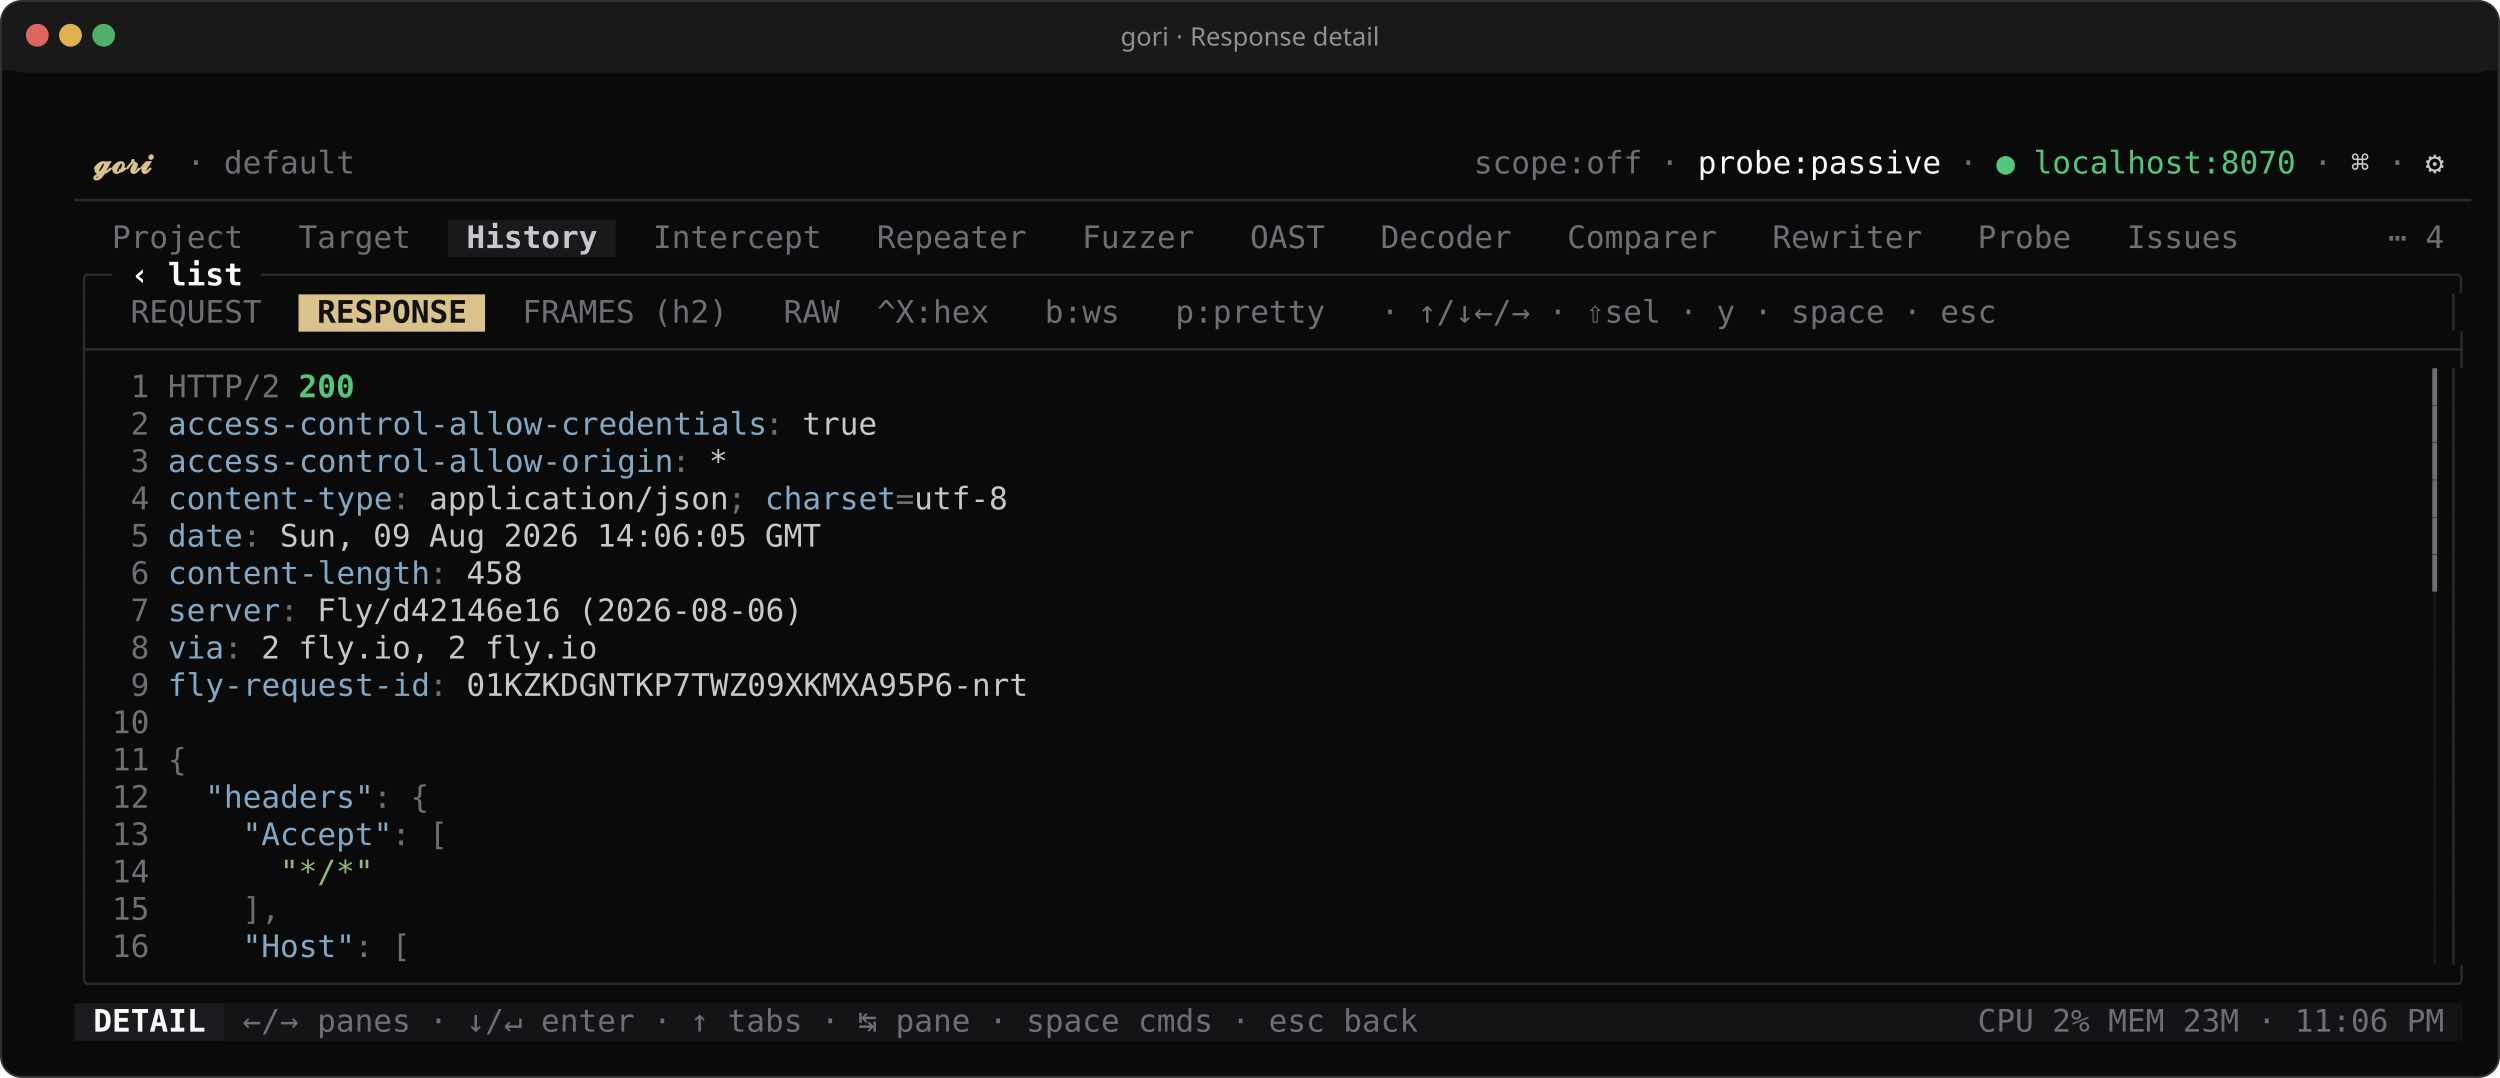
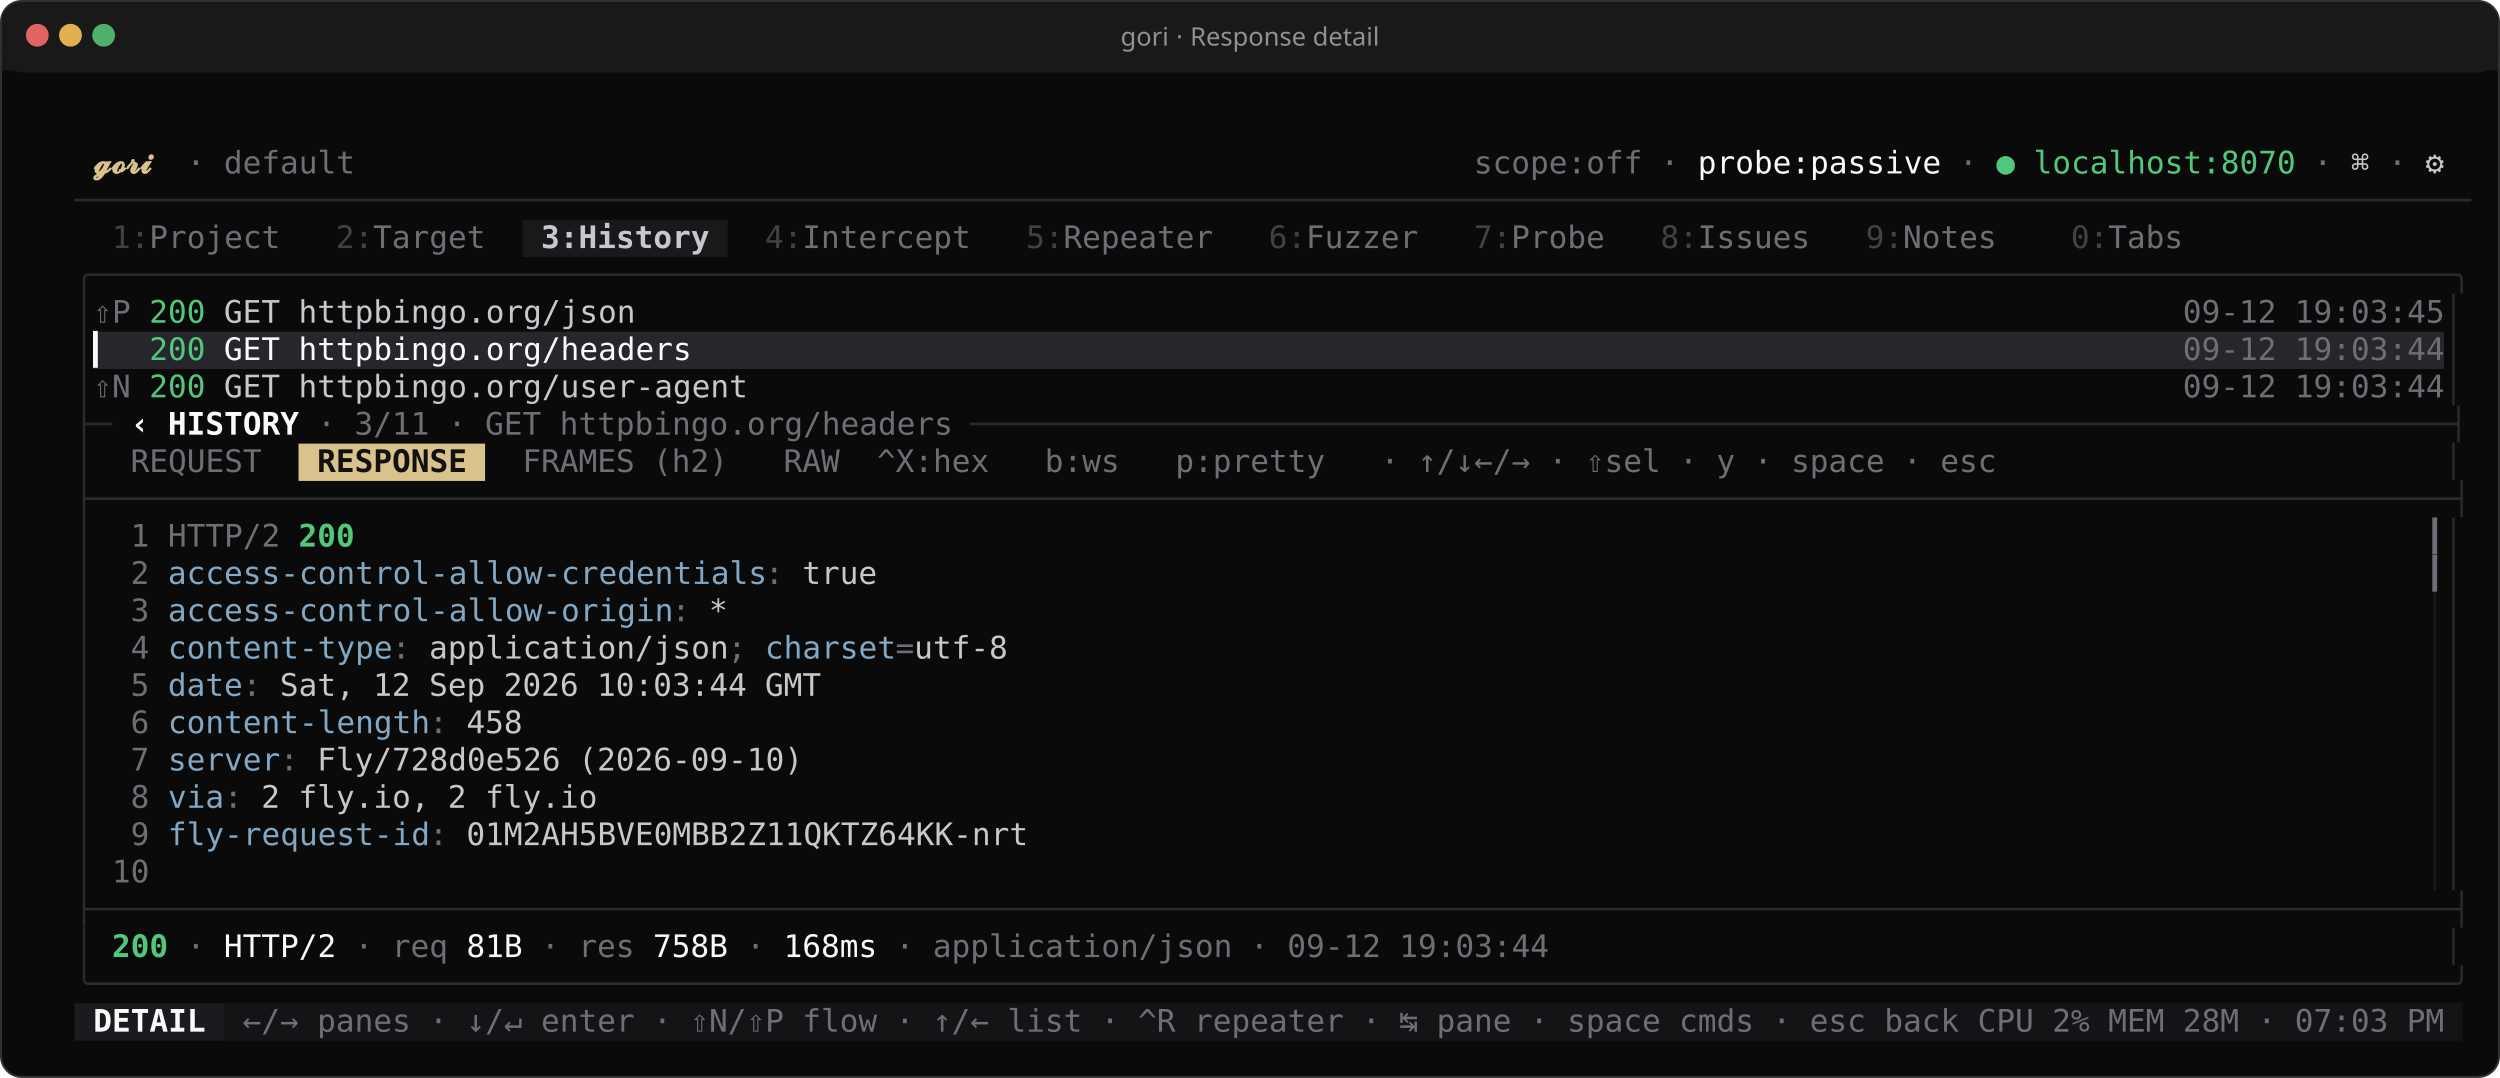
<svg xmlns="http://www.w3.org/2000/svg" width="1206" height="520" viewBox="0 0 1206.0 520.0" font-family="ui-monospace,'SF Mono','JetBrains Mono',Menlo,Consolas,monospace" font-size="15.0px" role="img" aria-label="gori · Response detail">
  <rect x="0.5" y="0.5" width="1205.0" height="519.0" rx="10" ry="10" fill="#0a0a0b" stroke="#313132" stroke-width="1" />
  <rect x="1" y="1" width="1204.0" height="34.0" rx="10" ry="10" fill="#19191a" />
  <rect x="1" y="24.0" width="1204.0" height="10" fill="#19191a" />
  <circle cx="18.0" cy="17.0" r="5.5" fill="#e0645f" />
  <circle cx="34.0" cy="17.0" r="5.5" fill="#e0b24f" />
  <circle cx="50.0" cy="17.0" r="5.5" fill="#4fb06a" />
  <text x="603.0" y="22.0" text-anchor="middle" fill="#919191" font-family="'Apple Symbols','Segoe UI Symbol','Cambria Math','STIX Two Math','Noto Sans Math','DejaVu Sans',ui-monospace,'SF Mono','JetBrains Mono',Menlo,Consolas,monospace" font-size="12.3px">gori · Response detail</text>
-   <rect x="216.00" y="106.00" width="81.00" height="18.00" fill="#19191c" />
-   <rect x="144.00" y="142.00" width="90.00" height="18.00" fill="#d9c28b" />
+   <rect x="252.00" y="106.00" width="99.00" height="18.00" fill="#19191c" />
+   <rect x="45.00" y="160.00" width="1134.00" height="18.00" fill="#26262c" />
+   <rect x="144.00" y="214.00" width="90.00" height="18.00" fill="#d9c28b" />
  <rect x="36.00" y="484.00" width="72.00" height="18.00" fill="#1b1b1f" />
  <rect x="108.00" y="484.00" width="1080.00" height="18.00" fill="#141417" />
  <text x="45.00" y="83.68" textLength="36.00" lengthAdjust="spacingAndGlyphs" fill="#d9c28b" font-weight="700" xml:space="preserve">𝓰𝓸𝓻𝓲</text>
  <text x="90.00" y="83.68" textLength="9.00" lengthAdjust="spacingAndGlyphs" fill="#6e6e76" xml:space="preserve">·</text>
  <text x="108.00" y="83.68" textLength="63.00" lengthAdjust="spacingAndGlyphs" fill="#6e6e76" xml:space="preserve">default</text>
  <text x="711.00" y="83.68" textLength="81.00" lengthAdjust="spacingAndGlyphs" fill="#6e6e76" xml:space="preserve">scope:off</text>
  <text x="801.00" y="83.68" textLength="9.00" lengthAdjust="spacingAndGlyphs" fill="#6e6e76" xml:space="preserve">·</text>
  <text x="819.00" y="83.68" textLength="117.00" lengthAdjust="spacingAndGlyphs" fill="#fafafa" xml:space="preserve">probe:passive</text>
  <text x="945.00" y="83.68" textLength="9.00" lengthAdjust="spacingAndGlyphs" fill="#6e6e76" xml:space="preserve">·</text>
  <text x="963.00" y="83.68" textLength="9.00" lengthAdjust="spacingAndGlyphs" fill="#52c77a" xml:space="preserve">●</text>
  <text x="981.00" y="83.68" textLength="126.00" lengthAdjust="spacingAndGlyphs" fill="#52c77a" xml:space="preserve">localhost:8070</text>
  <text x="1116.00" y="83.68" textLength="9.00" lengthAdjust="spacingAndGlyphs" fill="#6e6e76" xml:space="preserve">·</text>
  <text x="1134.00" y="83.68" textLength="9.00" lengthAdjust="spacingAndGlyphs" fill="#c8c8cc" xml:space="preserve">⌘</text>
  <text x="1152.00" y="83.68" textLength="9.00" lengthAdjust="spacingAndGlyphs" fill="#6e6e76" xml:space="preserve">·</text>
  <text x="1170.00" y="83.68" textLength="9.00" lengthAdjust="spacingAndGlyphs" fill="#c8c8cc" xml:space="preserve">⚙</text>
  <text x="36.00" y="101.68" textLength="1152.00" lengthAdjust="spacingAndGlyphs" fill="#2a2a30" xml:space="preserve">────────────────────────────────────────────────────────────────────────────────────────────────────────────────────────────────</text>
-   <text x="54.00" y="119.68" textLength="63.00" lengthAdjust="spacingAndGlyphs" fill="#6e6e76" xml:space="preserve">Project</text>
-   <text x="144.00" y="119.68" textLength="54.00" lengthAdjust="spacingAndGlyphs" fill="#6e6e76" xml:space="preserve">Target</text>
-   <text x="225.00" y="119.68" textLength="63.00" lengthAdjust="spacingAndGlyphs" fill="#c8c8cc" font-weight="700" xml:space="preserve">History</text>
-   <text x="315.00" y="119.68" textLength="81.00" lengthAdjust="spacingAndGlyphs" fill="#6e6e76" xml:space="preserve">Intercept</text>
-   <text x="423.00" y="119.68" textLength="72.00" lengthAdjust="spacingAndGlyphs" fill="#6e6e76" xml:space="preserve">Repeater</text>
-   <text x="522.00" y="119.68" textLength="54.00" lengthAdjust="spacingAndGlyphs" fill="#6e6e76" xml:space="preserve">Fuzzer</text>
-   <text x="603.00" y="119.68" textLength="36.00" lengthAdjust="spacingAndGlyphs" fill="#6e6e76" xml:space="preserve">OAST</text>
-   <text x="666.00" y="119.68" textLength="63.00" lengthAdjust="spacingAndGlyphs" fill="#6e6e76" xml:space="preserve">Decoder</text>
-   <text x="756.00" y="119.68" textLength="72.00" lengthAdjust="spacingAndGlyphs" fill="#6e6e76" xml:space="preserve">Comparer</text>
-   <text x="855.00" y="119.68" textLength="72.00" lengthAdjust="spacingAndGlyphs" fill="#6e6e76" xml:space="preserve">Rewriter</text>
-   <text x="954.00" y="119.68" textLength="45.00" lengthAdjust="spacingAndGlyphs" fill="#6e6e76" xml:space="preserve">Probe</text>
-   <text x="1026.00" y="119.68" textLength="54.00" lengthAdjust="spacingAndGlyphs" fill="#6e6e76" xml:space="preserve">Issues</text>
-   <text x="1152.00" y="119.68" textLength="9.00" lengthAdjust="spacingAndGlyphs" fill="#6e6e76" xml:space="preserve">⋯</text>
-   <text x="1170.00" y="119.68" textLength="9.00" lengthAdjust="spacingAndGlyphs" fill="#6e6e76" xml:space="preserve">4</text>
-   <text x="36.00" y="137.68" textLength="18.00" lengthAdjust="spacingAndGlyphs" fill="#2a2a30" xml:space="preserve">╭─</text>
-   <text x="63.00" y="137.68" textLength="9.00" lengthAdjust="spacingAndGlyphs" fill="#fafafa" font-weight="700" xml:space="preserve">‹</text>
-   <text x="81.00" y="137.68" textLength="36.00" lengthAdjust="spacingAndGlyphs" fill="#fafafa" font-weight="700" xml:space="preserve">list</text>
-   <text x="126.00" y="137.68" textLength="1062.00" lengthAdjust="spacingAndGlyphs" fill="#2a2a30" xml:space="preserve">─────────────────────────────────────────────────────────────────────────────────────────────────────────────────────╮</text>
+   <text x="54.00" y="119.68" textLength="18.00" lengthAdjust="spacingAndGlyphs" fill="#414146" xml:space="preserve">1:</text>
+   <text x="72.00" y="119.68" textLength="63.00" lengthAdjust="spacingAndGlyphs" fill="#6e6e76" xml:space="preserve">Project</text>
+   <text x="162.00" y="119.68" textLength="18.00" lengthAdjust="spacingAndGlyphs" fill="#414146" xml:space="preserve">2:</text>
+   <text x="180.00" y="119.68" textLength="54.00" lengthAdjust="spacingAndGlyphs" fill="#6e6e76" xml:space="preserve">Target</text>
+   <text x="261.00" y="119.68" textLength="81.00" lengthAdjust="spacingAndGlyphs" fill="#c8c8cc" font-weight="700" xml:space="preserve">3:History</text>
+   <text x="369.00" y="119.68" textLength="18.00" lengthAdjust="spacingAndGlyphs" fill="#414146" xml:space="preserve">4:</text>
+   <text x="387.00" y="119.68" textLength="81.00" lengthAdjust="spacingAndGlyphs" fill="#6e6e76" xml:space="preserve">Intercept</text>
+   <text x="495.00" y="119.68" textLength="18.00" lengthAdjust="spacingAndGlyphs" fill="#414146" xml:space="preserve">5:</text>
+   <text x="513.00" y="119.68" textLength="72.00" lengthAdjust="spacingAndGlyphs" fill="#6e6e76" xml:space="preserve">Repeater</text>
+   <text x="612.00" y="119.68" textLength="18.00" lengthAdjust="spacingAndGlyphs" fill="#414146" xml:space="preserve">6:</text>
+   <text x="630.00" y="119.68" textLength="54.00" lengthAdjust="spacingAndGlyphs" fill="#6e6e76" xml:space="preserve">Fuzzer</text>
+   <text x="711.00" y="119.68" textLength="18.00" lengthAdjust="spacingAndGlyphs" fill="#414146" xml:space="preserve">7:</text>
+   <text x="729.00" y="119.68" textLength="45.00" lengthAdjust="spacingAndGlyphs" fill="#6e6e76" xml:space="preserve">Probe</text>
+   <text x="801.00" y="119.68" textLength="18.00" lengthAdjust="spacingAndGlyphs" fill="#414146" xml:space="preserve">8:</text>
+   <text x="819.00" y="119.68" textLength="54.00" lengthAdjust="spacingAndGlyphs" fill="#6e6e76" xml:space="preserve">Issues</text>
+   <text x="900.00" y="119.68" textLength="18.00" lengthAdjust="spacingAndGlyphs" fill="#414146" xml:space="preserve">9:</text>
+   <text x="918.00" y="119.68" textLength="45.00" lengthAdjust="spacingAndGlyphs" fill="#6e6e76" xml:space="preserve">Notes</text>
+   <text x="999.00" y="119.68" textLength="18.00" lengthAdjust="spacingAndGlyphs" fill="#414146" xml:space="preserve">0:</text>
+   <text x="1017.00" y="119.68" textLength="36.00" lengthAdjust="spacingAndGlyphs" fill="#6e6e76" xml:space="preserve">Tabs</text>
+   <text x="36.00" y="137.68" textLength="1152.00" lengthAdjust="spacingAndGlyphs" fill="#2a2a30" xml:space="preserve">╭──────────────────────────────────────────────────────────────────────────────────────────────────────────────────────────────╮</text>
  <text x="36.00" y="155.68" textLength="9.00" lengthAdjust="spacingAndGlyphs" fill="#2a2a30" xml:space="preserve">│</text>
-   <text x="63.00" y="155.68" textLength="63.00" lengthAdjust="spacingAndGlyphs" fill="#6e6e76" xml:space="preserve">REQUEST</text>
-   <text x="153.00" y="155.68" textLength="72.00" lengthAdjust="spacingAndGlyphs" fill="#111111" font-weight="700" xml:space="preserve">RESPONSE</text>
-   <text x="252.00" y="155.68" textLength="54.00" lengthAdjust="spacingAndGlyphs" fill="#6e6e76" xml:space="preserve">FRAMES</text>
-   <text x="315.00" y="155.68" textLength="36.00" lengthAdjust="spacingAndGlyphs" fill="#6e6e76" xml:space="preserve">(h2)</text>
-   <text x="378.00" y="155.68" textLength="27.00" lengthAdjust="spacingAndGlyphs" fill="#6e6e76" xml:space="preserve">RAW</text>
-   <text x="423.00" y="155.68" textLength="54.00" lengthAdjust="spacingAndGlyphs" fill="#6e6e76" xml:space="preserve">^X:hex</text>
-   <text x="504.00" y="155.68" textLength="36.00" lengthAdjust="spacingAndGlyphs" fill="#6e6e76" xml:space="preserve">b:ws</text>
-   <text x="567.00" y="155.68" textLength="72.00" lengthAdjust="spacingAndGlyphs" fill="#6e6e76" xml:space="preserve">p:pretty</text>
-   <text x="666.00" y="155.68" textLength="9.00" lengthAdjust="spacingAndGlyphs" fill="#6e6e76" xml:space="preserve">·</text>
-   <text x="684.00" y="155.68" textLength="54.00" lengthAdjust="spacingAndGlyphs" fill="#6e6e76" xml:space="preserve">↑/↓←/→</text>
-   <text x="747.00" y="155.68" textLength="9.00" lengthAdjust="spacingAndGlyphs" fill="#6e6e76" xml:space="preserve">·</text>
-   <text x="765.00" y="155.68" textLength="36.00" lengthAdjust="spacingAndGlyphs" fill="#6e6e76" xml:space="preserve">⇧sel</text>
-   <text x="810.00" y="155.68" textLength="9.00" lengthAdjust="spacingAndGlyphs" fill="#6e6e76" xml:space="preserve">·</text>
-   <text x="828.00" y="155.68" textLength="9.00" lengthAdjust="spacingAndGlyphs" fill="#6e6e76" xml:space="preserve">y</text>
-   <text x="846.00" y="155.68" textLength="9.00" lengthAdjust="spacingAndGlyphs" fill="#6e6e76" xml:space="preserve">·</text>
-   <text x="864.00" y="155.68" textLength="45.00" lengthAdjust="spacingAndGlyphs" fill="#6e6e76" xml:space="preserve">space</text>
-   <text x="918.00" y="155.68" textLength="9.00" lengthAdjust="spacingAndGlyphs" fill="#6e6e76" xml:space="preserve">·</text>
-   <text x="936.00" y="155.68" textLength="27.00" lengthAdjust="spacingAndGlyphs" fill="#6e6e76" xml:space="preserve">esc</text>
+   <text x="45.00" y="155.68" textLength="18.00" lengthAdjust="spacingAndGlyphs" fill="#6e6e76" xml:space="preserve">⇧P</text>
+   <text x="72.00" y="155.68" textLength="27.00" lengthAdjust="spacingAndGlyphs" fill="#52c77a" xml:space="preserve">200</text>
+   <text x="108.00" y="155.68" textLength="27.00" lengthAdjust="spacingAndGlyphs" fill="#c8c8cc" xml:space="preserve">GET</text>
+   <text x="144.00" y="155.68" textLength="162.00" lengthAdjust="spacingAndGlyphs" fill="#c8c8cc" xml:space="preserve">httpbingo.org/json</text>
+   <text x="1053.00" y="155.68" textLength="45.00" lengthAdjust="spacingAndGlyphs" fill="#6e6e76" xml:space="preserve">09-12</text>
+   <text x="1107.00" y="155.68" textLength="72.00" lengthAdjust="spacingAndGlyphs" fill="#6e6e76" xml:space="preserve">19:03:45</text>
  <text x="1179.00" y="155.68" textLength="9.00" lengthAdjust="spacingAndGlyphs" fill="#2a2a30" xml:space="preserve">│</text>
-   <text x="36.00" y="173.68" textLength="1152.00" lengthAdjust="spacingAndGlyphs" fill="#2a2a30" xml:space="preserve">├──────────────────────────────────────────────────────────────────────────────────────────────────────────────────────────────┤</text>
+   <text x="36.00" y="173.68" textLength="9.00" lengthAdjust="spacingAndGlyphs" fill="#2a2a30" xml:space="preserve">│</text>
+   <text x="45.00" y="173.68" textLength="9.00" lengthAdjust="spacingAndGlyphs" fill="#fafafa" xml:space="preserve">▎</text>
+   <text x="72.00" y="173.68" textLength="27.00" lengthAdjust="spacingAndGlyphs" fill="#52c77a" xml:space="preserve">200</text>
+   <text x="108.00" y="173.68" textLength="27.00" lengthAdjust="spacingAndGlyphs" fill="#fafafa" xml:space="preserve">GET</text>
+   <text x="144.00" y="173.68" textLength="189.00" lengthAdjust="spacingAndGlyphs" fill="#fafafa" xml:space="preserve">httpbingo.org/headers</text>
+   <text x="1053.00" y="173.68" textLength="45.00" lengthAdjust="spacingAndGlyphs" fill="#6e6e76" xml:space="preserve">09-12</text>
+   <text x="1107.00" y="173.68" textLength="72.00" lengthAdjust="spacingAndGlyphs" fill="#6e6e76" xml:space="preserve">19:03:44</text>
+   <text x="1179.00" y="173.68" textLength="9.00" lengthAdjust="spacingAndGlyphs" fill="#2a2a30" xml:space="preserve">│</text>
  <text x="36.00" y="191.68" textLength="9.00" lengthAdjust="spacingAndGlyphs" fill="#2a2a30" xml:space="preserve">│</text>
-   <text x="63.00" y="191.68" textLength="9.00" lengthAdjust="spacingAndGlyphs" fill="#6e6e76" xml:space="preserve">1</text>
-   <text x="81.00" y="191.68" textLength="54.00" lengthAdjust="spacingAndGlyphs" fill="#6e6e76" xml:space="preserve">HTTP/2</text>
-   <text x="144.00" y="191.68" textLength="27.00" lengthAdjust="spacingAndGlyphs" fill="#52c77a" font-weight="700" xml:space="preserve">200</text>
-   <text x="1170.00" y="191.68" textLength="9.00" lengthAdjust="spacingAndGlyphs" fill="#6e6e76" xml:space="preserve">┃</text>
+   <text x="45.00" y="191.68" textLength="18.00" lengthAdjust="spacingAndGlyphs" fill="#6e6e76" xml:space="preserve">⇧N</text>
+   <text x="72.00" y="191.68" textLength="27.00" lengthAdjust="spacingAndGlyphs" fill="#52c77a" xml:space="preserve">200</text>
+   <text x="108.00" y="191.68" textLength="27.00" lengthAdjust="spacingAndGlyphs" fill="#c8c8cc" xml:space="preserve">GET</text>
+   <text x="144.00" y="191.68" textLength="216.00" lengthAdjust="spacingAndGlyphs" fill="#c8c8cc" xml:space="preserve">httpbingo.org/user-agent</text>
+   <text x="1053.00" y="191.68" textLength="45.00" lengthAdjust="spacingAndGlyphs" fill="#6e6e76" xml:space="preserve">09-12</text>
+   <text x="1107.00" y="191.68" textLength="72.00" lengthAdjust="spacingAndGlyphs" fill="#6e6e76" xml:space="preserve">19:03:44</text>
  <text x="1179.00" y="191.68" textLength="9.00" lengthAdjust="spacingAndGlyphs" fill="#2a2a30" xml:space="preserve">│</text>
-   <text x="36.00" y="209.68" textLength="9.00" lengthAdjust="spacingAndGlyphs" fill="#2a2a30" xml:space="preserve">│</text>
-   <text x="63.00" y="209.68" textLength="9.00" lengthAdjust="spacingAndGlyphs" fill="#6e6e76" xml:space="preserve">2</text>
-   <text x="81.00" y="209.68" textLength="288.00" lengthAdjust="spacingAndGlyphs" fill="#82a8c4" xml:space="preserve">access-control-allow-credentials</text>
-   <text x="369.00" y="209.68" textLength="9.00" lengthAdjust="spacingAndGlyphs" fill="#6e6e76" xml:space="preserve">:</text>
-   <text x="387.00" y="209.68" textLength="36.00" lengthAdjust="spacingAndGlyphs" fill="#c8c8cc" xml:space="preserve">true</text>
-   <text x="1170.00" y="209.68" textLength="9.00" lengthAdjust="spacingAndGlyphs" fill="#6e6e76" xml:space="preserve">┃</text>
-   <text x="1179.00" y="209.68" textLength="9.00" lengthAdjust="spacingAndGlyphs" fill="#2a2a30" xml:space="preserve">│</text>
+   <text x="36.00" y="209.68" textLength="18.00" lengthAdjust="spacingAndGlyphs" fill="#2a2a30" xml:space="preserve">├─</text>
+   <text x="63.00" y="209.68" textLength="9.00" lengthAdjust="spacingAndGlyphs" fill="#fafafa" font-weight="700" xml:space="preserve">‹</text>
+   <text x="81.00" y="209.68" textLength="63.00" lengthAdjust="spacingAndGlyphs" fill="#fafafa" font-weight="700" xml:space="preserve">HISTORY</text>
+   <text x="153.00" y="209.68" textLength="9.00" lengthAdjust="spacingAndGlyphs" fill="#6e6e76" xml:space="preserve">·</text>
+   <text x="171.00" y="209.68" textLength="36.00" lengthAdjust="spacingAndGlyphs" fill="#6e6e76" xml:space="preserve">3/11</text>
+   <text x="216.00" y="209.68" textLength="9.00" lengthAdjust="spacingAndGlyphs" fill="#6e6e76" xml:space="preserve">·</text>
+   <text x="234.00" y="209.68" textLength="27.00" lengthAdjust="spacingAndGlyphs" fill="#6e6e76" xml:space="preserve">GET</text>
+   <text x="270.00" y="209.68" textLength="189.00" lengthAdjust="spacingAndGlyphs" fill="#6e6e76" xml:space="preserve">httpbingo.org/headers</text>
+   <text x="468.00" y="209.68" textLength="720.00" lengthAdjust="spacingAndGlyphs" fill="#2a2a30" xml:space="preserve">───────────────────────────────────────────────────────────────────────────────┤</text>
  <text x="36.00" y="227.68" textLength="9.00" lengthAdjust="spacingAndGlyphs" fill="#2a2a30" xml:space="preserve">│</text>
-   <text x="63.00" y="227.68" textLength="9.00" lengthAdjust="spacingAndGlyphs" fill="#6e6e76" xml:space="preserve">3</text>
-   <text x="81.00" y="227.68" textLength="243.00" lengthAdjust="spacingAndGlyphs" fill="#82a8c4" xml:space="preserve">access-control-allow-origin</text>
-   <text x="324.00" y="227.68" textLength="9.00" lengthAdjust="spacingAndGlyphs" fill="#6e6e76" xml:space="preserve">:</text>
-   <text x="342.00" y="227.68" textLength="9.00" lengthAdjust="spacingAndGlyphs" fill="#c8c8cc" xml:space="preserve">*</text>
-   <text x="1170.00" y="227.68" textLength="9.00" lengthAdjust="spacingAndGlyphs" fill="#6e6e76" xml:space="preserve">┃</text>
+   <text x="63.00" y="227.68" textLength="63.00" lengthAdjust="spacingAndGlyphs" fill="#6e6e76" xml:space="preserve">REQUEST</text>
+   <text x="153.00" y="227.68" textLength="72.00" lengthAdjust="spacingAndGlyphs" fill="#111111" font-weight="700" xml:space="preserve">RESPONSE</text>
+   <text x="252.00" y="227.68" textLength="54.00" lengthAdjust="spacingAndGlyphs" fill="#6e6e76" xml:space="preserve">FRAMES</text>
+   <text x="315.00" y="227.68" textLength="36.00" lengthAdjust="spacingAndGlyphs" fill="#6e6e76" xml:space="preserve">(h2)</text>
+   <text x="378.00" y="227.68" textLength="27.00" lengthAdjust="spacingAndGlyphs" fill="#6e6e76" xml:space="preserve">RAW</text>
+   <text x="423.00" y="227.68" textLength="54.00" lengthAdjust="spacingAndGlyphs" fill="#6e6e76" xml:space="preserve">^X:hex</text>
+   <text x="504.00" y="227.68" textLength="36.00" lengthAdjust="spacingAndGlyphs" fill="#6e6e76" xml:space="preserve">b:ws</text>
+   <text x="567.00" y="227.68" textLength="72.00" lengthAdjust="spacingAndGlyphs" fill="#6e6e76" xml:space="preserve">p:pretty</text>
+   <text x="666.00" y="227.68" textLength="9.00" lengthAdjust="spacingAndGlyphs" fill="#6e6e76" xml:space="preserve">·</text>
+   <text x="684.00" y="227.68" textLength="54.00" lengthAdjust="spacingAndGlyphs" fill="#6e6e76" xml:space="preserve">↑/↓←/→</text>
+   <text x="747.00" y="227.68" textLength="9.00" lengthAdjust="spacingAndGlyphs" fill="#6e6e76" xml:space="preserve">·</text>
+   <text x="765.00" y="227.68" textLength="36.00" lengthAdjust="spacingAndGlyphs" fill="#6e6e76" xml:space="preserve">⇧sel</text>
+   <text x="810.00" y="227.68" textLength="9.00" lengthAdjust="spacingAndGlyphs" fill="#6e6e76" xml:space="preserve">·</text>
+   <text x="828.00" y="227.68" textLength="9.00" lengthAdjust="spacingAndGlyphs" fill="#6e6e76" xml:space="preserve">y</text>
+   <text x="846.00" y="227.68" textLength="9.00" lengthAdjust="spacingAndGlyphs" fill="#6e6e76" xml:space="preserve">·</text>
+   <text x="864.00" y="227.68" textLength="45.00" lengthAdjust="spacingAndGlyphs" fill="#6e6e76" xml:space="preserve">space</text>
+   <text x="918.00" y="227.68" textLength="9.00" lengthAdjust="spacingAndGlyphs" fill="#6e6e76" xml:space="preserve">·</text>
+   <text x="936.00" y="227.68" textLength="27.00" lengthAdjust="spacingAndGlyphs" fill="#6e6e76" xml:space="preserve">esc</text>
  <text x="1179.00" y="227.68" textLength="9.00" lengthAdjust="spacingAndGlyphs" fill="#2a2a30" xml:space="preserve">│</text>
-   <text x="36.00" y="245.68" textLength="9.00" lengthAdjust="spacingAndGlyphs" fill="#2a2a30" xml:space="preserve">│</text>
-   <text x="63.00" y="245.68" textLength="9.00" lengthAdjust="spacingAndGlyphs" fill="#6e6e76" xml:space="preserve">4</text>
-   <text x="81.00" y="245.68" textLength="108.00" lengthAdjust="spacingAndGlyphs" fill="#82a8c4" xml:space="preserve">content-type</text>
-   <text x="189.00" y="245.68" textLength="9.00" lengthAdjust="spacingAndGlyphs" fill="#6e6e76" xml:space="preserve">:</text>
-   <text x="207.00" y="245.68" textLength="144.00" lengthAdjust="spacingAndGlyphs" fill="#c8c8cc" xml:space="preserve">application/json</text>
-   <text x="351.00" y="245.68" textLength="9.00" lengthAdjust="spacingAndGlyphs" fill="#6e6e76" xml:space="preserve">;</text>
-   <text x="369.00" y="245.68" textLength="63.00" lengthAdjust="spacingAndGlyphs" fill="#82a8c4" xml:space="preserve">charset</text>
-   <text x="432.00" y="245.68" textLength="9.00" lengthAdjust="spacingAndGlyphs" fill="#6e6e76" xml:space="preserve">=</text>
-   <text x="441.00" y="245.68" textLength="45.00" lengthAdjust="spacingAndGlyphs" fill="#c8c8cc" xml:space="preserve">utf-8</text>
-   <text x="1170.00" y="245.68" textLength="9.00" lengthAdjust="spacingAndGlyphs" fill="#6e6e76" xml:space="preserve">┃</text>
-   <text x="1179.00" y="245.68" textLength="9.00" lengthAdjust="spacingAndGlyphs" fill="#2a2a30" xml:space="preserve">│</text>
+   <text x="36.00" y="245.68" textLength="1152.00" lengthAdjust="spacingAndGlyphs" fill="#2a2a30" xml:space="preserve">├──────────────────────────────────────────────────────────────────────────────────────────────────────────────────────────────┤</text>
  <text x="36.00" y="263.68" textLength="9.00" lengthAdjust="spacingAndGlyphs" fill="#2a2a30" xml:space="preserve">│</text>
-   <text x="63.00" y="263.68" textLength="9.00" lengthAdjust="spacingAndGlyphs" fill="#6e6e76" xml:space="preserve">5</text>
-   <text x="81.00" y="263.68" textLength="36.00" lengthAdjust="spacingAndGlyphs" fill="#82a8c4" xml:space="preserve">date</text>
-   <text x="117.00" y="263.68" textLength="9.00" lengthAdjust="spacingAndGlyphs" fill="#6e6e76" xml:space="preserve">:</text>
-   <text x="135.00" y="263.68" textLength="36.00" lengthAdjust="spacingAndGlyphs" fill="#c8c8cc" xml:space="preserve">Sun,</text>
-   <text x="180.00" y="263.68" textLength="18.00" lengthAdjust="spacingAndGlyphs" fill="#c8c8cc" xml:space="preserve">09</text>
-   <text x="207.00" y="263.68" textLength="27.00" lengthAdjust="spacingAndGlyphs" fill="#c8c8cc" xml:space="preserve">Aug</text>
-   <text x="243.00" y="263.68" textLength="36.00" lengthAdjust="spacingAndGlyphs" fill="#c8c8cc" xml:space="preserve">2026</text>
-   <text x="288.00" y="263.68" textLength="72.00" lengthAdjust="spacingAndGlyphs" fill="#c8c8cc" xml:space="preserve">14:06:05</text>
-   <text x="369.00" y="263.68" textLength="27.00" lengthAdjust="spacingAndGlyphs" fill="#c8c8cc" xml:space="preserve">GMT</text>
+   <text x="63.00" y="263.68" textLength="9.00" lengthAdjust="spacingAndGlyphs" fill="#6e6e76" xml:space="preserve">1</text>
+   <text x="81.00" y="263.68" textLength="54.00" lengthAdjust="spacingAndGlyphs" fill="#6e6e76" xml:space="preserve">HTTP/2</text>
+   <text x="144.00" y="263.68" textLength="27.00" lengthAdjust="spacingAndGlyphs" fill="#52c77a" font-weight="700" xml:space="preserve">200</text>
  <text x="1170.00" y="263.68" textLength="9.00" lengthAdjust="spacingAndGlyphs" fill="#6e6e76" xml:space="preserve">┃</text>
  <text x="1179.00" y="263.68" textLength="9.00" lengthAdjust="spacingAndGlyphs" fill="#2a2a30" xml:space="preserve">│</text>
  <text x="36.00" y="281.68" textLength="9.00" lengthAdjust="spacingAndGlyphs" fill="#2a2a30" xml:space="preserve">│</text>
-   <text x="63.00" y="281.68" textLength="9.00" lengthAdjust="spacingAndGlyphs" fill="#6e6e76" xml:space="preserve">6</text>
-   <text x="81.00" y="281.68" textLength="126.00" lengthAdjust="spacingAndGlyphs" fill="#82a8c4" xml:space="preserve">content-length</text>
-   <text x="207.00" y="281.68" textLength="9.00" lengthAdjust="spacingAndGlyphs" fill="#6e6e76" xml:space="preserve">:</text>
-   <text x="225.00" y="281.68" textLength="27.00" lengthAdjust="spacingAndGlyphs" fill="#c8c8cc" xml:space="preserve">458</text>
+   <text x="63.00" y="281.68" textLength="9.00" lengthAdjust="spacingAndGlyphs" fill="#6e6e76" xml:space="preserve">2</text>
+   <text x="81.00" y="281.68" textLength="288.00" lengthAdjust="spacingAndGlyphs" fill="#82a8c4" xml:space="preserve">access-control-allow-credentials</text>
+   <text x="369.00" y="281.68" textLength="9.00" lengthAdjust="spacingAndGlyphs" fill="#6e6e76" xml:space="preserve">:</text>
+   <text x="387.00" y="281.68" textLength="36.00" lengthAdjust="spacingAndGlyphs" fill="#c8c8cc" xml:space="preserve">true</text>
  <text x="1170.00" y="281.68" textLength="9.00" lengthAdjust="spacingAndGlyphs" fill="#6e6e76" xml:space="preserve">┃</text>
  <text x="1179.00" y="281.68" textLength="9.00" lengthAdjust="spacingAndGlyphs" fill="#2a2a30" xml:space="preserve">│</text>
  <text x="36.00" y="299.68" textLength="9.00" lengthAdjust="spacingAndGlyphs" fill="#2a2a30" xml:space="preserve">│</text>
-   <text x="63.00" y="299.68" textLength="9.00" lengthAdjust="spacingAndGlyphs" fill="#6e6e76" xml:space="preserve">7</text>
-   <text x="81.00" y="299.68" textLength="54.00" lengthAdjust="spacingAndGlyphs" fill="#82a8c4" xml:space="preserve">server</text>
-   <text x="135.00" y="299.68" textLength="9.00" lengthAdjust="spacingAndGlyphs" fill="#6e6e76" xml:space="preserve">:</text>
-   <text x="153.00" y="299.68" textLength="117.00" lengthAdjust="spacingAndGlyphs" fill="#c8c8cc" xml:space="preserve">Fly/d42146e16</text>
-   <text x="279.00" y="299.68" textLength="108.00" lengthAdjust="spacingAndGlyphs" fill="#c8c8cc" xml:space="preserve">(2026-08-06)</text>
+   <text x="63.00" y="299.68" textLength="9.00" lengthAdjust="spacingAndGlyphs" fill="#6e6e76" xml:space="preserve">3</text>
+   <text x="81.00" y="299.68" textLength="243.00" lengthAdjust="spacingAndGlyphs" fill="#82a8c4" xml:space="preserve">access-control-allow-origin</text>
+   <text x="324.00" y="299.68" textLength="9.00" lengthAdjust="spacingAndGlyphs" fill="#6e6e76" xml:space="preserve">:</text>
+   <text x="342.00" y="299.68" textLength="9.00" lengthAdjust="spacingAndGlyphs" fill="#c8c8cc" xml:space="preserve">*</text>
  <text x="1170.00" y="299.68" textLength="9.00" lengthAdjust="spacingAndGlyphs" fill="#1a1a1e" xml:space="preserve">│</text>
  <text x="1179.00" y="299.68" textLength="9.00" lengthAdjust="spacingAndGlyphs" fill="#2a2a30" xml:space="preserve">│</text>
  <text x="36.00" y="317.68" textLength="9.00" lengthAdjust="spacingAndGlyphs" fill="#2a2a30" xml:space="preserve">│</text>
-   <text x="63.00" y="317.68" textLength="9.00" lengthAdjust="spacingAndGlyphs" fill="#6e6e76" xml:space="preserve">8</text>
-   <text x="81.00" y="317.68" textLength="27.00" lengthAdjust="spacingAndGlyphs" fill="#82a8c4" xml:space="preserve">via</text>
-   <text x="108.00" y="317.68" textLength="9.00" lengthAdjust="spacingAndGlyphs" fill="#6e6e76" xml:space="preserve">:</text>
-   <text x="126.00" y="317.68" textLength="9.00" lengthAdjust="spacingAndGlyphs" fill="#c8c8cc" xml:space="preserve">2</text>
-   <text x="144.00" y="317.68" textLength="63.00" lengthAdjust="spacingAndGlyphs" fill="#c8c8cc" xml:space="preserve">fly.io,</text>
-   <text x="216.00" y="317.68" textLength="9.00" lengthAdjust="spacingAndGlyphs" fill="#c8c8cc" xml:space="preserve">2</text>
-   <text x="234.00" y="317.68" textLength="54.00" lengthAdjust="spacingAndGlyphs" fill="#c8c8cc" xml:space="preserve">fly.io</text>
+   <text x="63.00" y="317.68" textLength="9.00" lengthAdjust="spacingAndGlyphs" fill="#6e6e76" xml:space="preserve">4</text>
+   <text x="81.00" y="317.68" textLength="108.00" lengthAdjust="spacingAndGlyphs" fill="#82a8c4" xml:space="preserve">content-type</text>
+   <text x="189.00" y="317.68" textLength="9.00" lengthAdjust="spacingAndGlyphs" fill="#6e6e76" xml:space="preserve">:</text>
+   <text x="207.00" y="317.68" textLength="144.00" lengthAdjust="spacingAndGlyphs" fill="#c8c8cc" xml:space="preserve">application/json</text>
+   <text x="351.00" y="317.68" textLength="9.00" lengthAdjust="spacingAndGlyphs" fill="#6e6e76" xml:space="preserve">;</text>
+   <text x="369.00" y="317.68" textLength="63.00" lengthAdjust="spacingAndGlyphs" fill="#82a8c4" xml:space="preserve">charset</text>
+   <text x="432.00" y="317.68" textLength="9.00" lengthAdjust="spacingAndGlyphs" fill="#6e6e76" xml:space="preserve">=</text>
+   <text x="441.00" y="317.68" textLength="45.00" lengthAdjust="spacingAndGlyphs" fill="#c8c8cc" xml:space="preserve">utf-8</text>
  <text x="1170.00" y="317.68" textLength="9.00" lengthAdjust="spacingAndGlyphs" fill="#1a1a1e" xml:space="preserve">│</text>
  <text x="1179.00" y="317.68" textLength="9.00" lengthAdjust="spacingAndGlyphs" fill="#2a2a30" xml:space="preserve">│</text>
  <text x="36.00" y="335.68" textLength="9.00" lengthAdjust="spacingAndGlyphs" fill="#2a2a30" xml:space="preserve">│</text>
-   <text x="63.00" y="335.68" textLength="9.00" lengthAdjust="spacingAndGlyphs" fill="#6e6e76" xml:space="preserve">9</text>
-   <text x="81.00" y="335.68" textLength="126.00" lengthAdjust="spacingAndGlyphs" fill="#82a8c4" xml:space="preserve">fly-request-id</text>
-   <text x="207.00" y="335.68" textLength="9.00" lengthAdjust="spacingAndGlyphs" fill="#6e6e76" xml:space="preserve">:</text>
-   <text x="225.00" y="335.68" textLength="270.00" lengthAdjust="spacingAndGlyphs" fill="#c8c8cc" xml:space="preserve">01KZKDGNTKP7TWZ09XKMXA95P6-nrt</text>
+   <text x="63.00" y="335.68" textLength="9.00" lengthAdjust="spacingAndGlyphs" fill="#6e6e76" xml:space="preserve">5</text>
+   <text x="81.00" y="335.68" textLength="36.00" lengthAdjust="spacingAndGlyphs" fill="#82a8c4" xml:space="preserve">date</text>
+   <text x="117.00" y="335.68" textLength="9.00" lengthAdjust="spacingAndGlyphs" fill="#6e6e76" xml:space="preserve">:</text>
+   <text x="135.00" y="335.68" textLength="36.00" lengthAdjust="spacingAndGlyphs" fill="#c8c8cc" xml:space="preserve">Sat,</text>
+   <text x="180.00" y="335.68" textLength="18.00" lengthAdjust="spacingAndGlyphs" fill="#c8c8cc" xml:space="preserve">12</text>
+   <text x="207.00" y="335.68" textLength="27.00" lengthAdjust="spacingAndGlyphs" fill="#c8c8cc" xml:space="preserve">Sep</text>
+   <text x="243.00" y="335.68" textLength="36.00" lengthAdjust="spacingAndGlyphs" fill="#c8c8cc" xml:space="preserve">2026</text>
+   <text x="288.00" y="335.68" textLength="72.00" lengthAdjust="spacingAndGlyphs" fill="#c8c8cc" xml:space="preserve">10:03:44</text>
+   <text x="369.00" y="335.68" textLength="27.00" lengthAdjust="spacingAndGlyphs" fill="#c8c8cc" xml:space="preserve">GMT</text>
  <text x="1170.00" y="335.68" textLength="9.00" lengthAdjust="spacingAndGlyphs" fill="#1a1a1e" xml:space="preserve">│</text>
  <text x="1179.00" y="335.68" textLength="9.00" lengthAdjust="spacingAndGlyphs" fill="#2a2a30" xml:space="preserve">│</text>
  <text x="36.00" y="353.68" textLength="9.00" lengthAdjust="spacingAndGlyphs" fill="#2a2a30" xml:space="preserve">│</text>
-   <text x="54.00" y="353.68" textLength="18.00" lengthAdjust="spacingAndGlyphs" fill="#6e6e76" xml:space="preserve">10</text>
+   <text x="63.00" y="353.68" textLength="9.00" lengthAdjust="spacingAndGlyphs" fill="#6e6e76" xml:space="preserve">6</text>
+   <text x="81.00" y="353.68" textLength="126.00" lengthAdjust="spacingAndGlyphs" fill="#82a8c4" xml:space="preserve">content-length</text>
+   <text x="207.00" y="353.68" textLength="9.00" lengthAdjust="spacingAndGlyphs" fill="#6e6e76" xml:space="preserve">:</text>
+   <text x="225.00" y="353.68" textLength="27.00" lengthAdjust="spacingAndGlyphs" fill="#c8c8cc" xml:space="preserve">458</text>
  <text x="1170.00" y="353.68" textLength="9.00" lengthAdjust="spacingAndGlyphs" fill="#1a1a1e" xml:space="preserve">│</text>
  <text x="1179.00" y="353.68" textLength="9.00" lengthAdjust="spacingAndGlyphs" fill="#2a2a30" xml:space="preserve">│</text>
  <text x="36.00" y="371.68" textLength="9.00" lengthAdjust="spacingAndGlyphs" fill="#2a2a30" xml:space="preserve">│</text>
-   <text x="54.00" y="371.68" textLength="18.00" lengthAdjust="spacingAndGlyphs" fill="#6e6e76" xml:space="preserve">11</text>
-   <text x="81.00" y="371.68" textLength="9.00" lengthAdjust="spacingAndGlyphs" fill="#6e6e76" xml:space="preserve">{</text>
+   <text x="63.00" y="371.68" textLength="9.00" lengthAdjust="spacingAndGlyphs" fill="#6e6e76" xml:space="preserve">7</text>
+   <text x="81.00" y="371.68" textLength="54.00" lengthAdjust="spacingAndGlyphs" fill="#82a8c4" xml:space="preserve">server</text>
+   <text x="135.00" y="371.68" textLength="9.00" lengthAdjust="spacingAndGlyphs" fill="#6e6e76" xml:space="preserve">:</text>
+   <text x="153.00" y="371.68" textLength="117.00" lengthAdjust="spacingAndGlyphs" fill="#c8c8cc" xml:space="preserve">Fly/728d0e526</text>
+   <text x="279.00" y="371.68" textLength="108.00" lengthAdjust="spacingAndGlyphs" fill="#c8c8cc" xml:space="preserve">(2026-09-10)</text>
  <text x="1170.00" y="371.68" textLength="9.00" lengthAdjust="spacingAndGlyphs" fill="#1a1a1e" xml:space="preserve">│</text>
  <text x="1179.00" y="371.68" textLength="9.00" lengthAdjust="spacingAndGlyphs" fill="#2a2a30" xml:space="preserve">│</text>
  <text x="36.00" y="389.68" textLength="9.00" lengthAdjust="spacingAndGlyphs" fill="#2a2a30" xml:space="preserve">│</text>
-   <text x="54.00" y="389.68" textLength="18.00" lengthAdjust="spacingAndGlyphs" fill="#6e6e76" xml:space="preserve">12</text>
-   <text x="99.00" y="389.68" textLength="81.00" lengthAdjust="spacingAndGlyphs" fill="#82a8c4" xml:space="preserve">"headers"</text>
-   <text x="180.00" y="389.68" textLength="9.00" lengthAdjust="spacingAndGlyphs" fill="#6e6e76" xml:space="preserve">:</text>
-   <text x="198.00" y="389.68" textLength="9.00" lengthAdjust="spacingAndGlyphs" fill="#6e6e76" xml:space="preserve">{</text>
+   <text x="63.00" y="389.68" textLength="9.00" lengthAdjust="spacingAndGlyphs" fill="#6e6e76" xml:space="preserve">8</text>
+   <text x="81.00" y="389.68" textLength="27.00" lengthAdjust="spacingAndGlyphs" fill="#82a8c4" xml:space="preserve">via</text>
+   <text x="108.00" y="389.68" textLength="9.00" lengthAdjust="spacingAndGlyphs" fill="#6e6e76" xml:space="preserve">:</text>
+   <text x="126.00" y="389.68" textLength="9.00" lengthAdjust="spacingAndGlyphs" fill="#c8c8cc" xml:space="preserve">2</text>
+   <text x="144.00" y="389.68" textLength="63.00" lengthAdjust="spacingAndGlyphs" fill="#c8c8cc" xml:space="preserve">fly.io,</text>
+   <text x="216.00" y="389.68" textLength="9.00" lengthAdjust="spacingAndGlyphs" fill="#c8c8cc" xml:space="preserve">2</text>
+   <text x="234.00" y="389.68" textLength="54.00" lengthAdjust="spacingAndGlyphs" fill="#c8c8cc" xml:space="preserve">fly.io</text>
  <text x="1170.00" y="389.68" textLength="9.00" lengthAdjust="spacingAndGlyphs" fill="#1a1a1e" xml:space="preserve">│</text>
  <text x="1179.00" y="389.68" textLength="9.00" lengthAdjust="spacingAndGlyphs" fill="#2a2a30" xml:space="preserve">│</text>
  <text x="36.00" y="407.68" textLength="9.00" lengthAdjust="spacingAndGlyphs" fill="#2a2a30" xml:space="preserve">│</text>
-   <text x="54.00" y="407.68" textLength="18.00" lengthAdjust="spacingAndGlyphs" fill="#6e6e76" xml:space="preserve">13</text>
-   <text x="117.00" y="407.68" textLength="72.00" lengthAdjust="spacingAndGlyphs" fill="#82a8c4" xml:space="preserve">"Accept"</text>
-   <text x="189.00" y="407.68" textLength="9.00" lengthAdjust="spacingAndGlyphs" fill="#6e6e76" xml:space="preserve">:</text>
-   <text x="207.00" y="407.68" textLength="9.00" lengthAdjust="spacingAndGlyphs" fill="#6e6e76" xml:space="preserve">[</text>
+   <text x="63.00" y="407.68" textLength="9.00" lengthAdjust="spacingAndGlyphs" fill="#6e6e76" xml:space="preserve">9</text>
+   <text x="81.00" y="407.68" textLength="126.00" lengthAdjust="spacingAndGlyphs" fill="#82a8c4" xml:space="preserve">fly-request-id</text>
+   <text x="207.00" y="407.68" textLength="9.00" lengthAdjust="spacingAndGlyphs" fill="#6e6e76" xml:space="preserve">:</text>
+   <text x="225.00" y="407.68" textLength="270.00" lengthAdjust="spacingAndGlyphs" fill="#c8c8cc" xml:space="preserve">01M2AH5BVE0MBB2Z11QKTZ64KK-nrt</text>
  <text x="1170.00" y="407.68" textLength="9.00" lengthAdjust="spacingAndGlyphs" fill="#1a1a1e" xml:space="preserve">│</text>
  <text x="1179.00" y="407.68" textLength="9.00" lengthAdjust="spacingAndGlyphs" fill="#2a2a30" xml:space="preserve">│</text>
  <text x="36.00" y="425.68" textLength="9.00" lengthAdjust="spacingAndGlyphs" fill="#2a2a30" xml:space="preserve">│</text>
-   <text x="54.00" y="425.68" textLength="18.00" lengthAdjust="spacingAndGlyphs" fill="#6e6e76" xml:space="preserve">14</text>
-   <text x="135.00" y="425.68" textLength="45.00" lengthAdjust="spacingAndGlyphs" fill="#8fb87a" xml:space="preserve">"*/*"</text>
+   <text x="54.00" y="425.68" textLength="18.00" lengthAdjust="spacingAndGlyphs" fill="#6e6e76" xml:space="preserve">10</text>
  <text x="1170.00" y="425.68" textLength="9.00" lengthAdjust="spacingAndGlyphs" fill="#1a1a1e" xml:space="preserve">│</text>
  <text x="1179.00" y="425.68" textLength="9.00" lengthAdjust="spacingAndGlyphs" fill="#2a2a30" xml:space="preserve">│</text>
-   <text x="36.00" y="443.68" textLength="9.00" lengthAdjust="spacingAndGlyphs" fill="#2a2a30" xml:space="preserve">│</text>
-   <text x="54.00" y="443.68" textLength="18.00" lengthAdjust="spacingAndGlyphs" fill="#6e6e76" xml:space="preserve">15</text>
-   <text x="117.00" y="443.68" textLength="18.00" lengthAdjust="spacingAndGlyphs" fill="#6e6e76" xml:space="preserve">],</text>
-   <text x="1170.00" y="443.68" textLength="9.00" lengthAdjust="spacingAndGlyphs" fill="#1a1a1e" xml:space="preserve">│</text>
-   <text x="1179.00" y="443.68" textLength="9.00" lengthAdjust="spacingAndGlyphs" fill="#2a2a30" xml:space="preserve">│</text>
+   <text x="36.00" y="443.68" textLength="1152.00" lengthAdjust="spacingAndGlyphs" fill="#2a2a30" xml:space="preserve">├──────────────────────────────────────────────────────────────────────────────────────────────────────────────────────────────┤</text>
  <text x="36.00" y="461.68" textLength="9.00" lengthAdjust="spacingAndGlyphs" fill="#2a2a30" xml:space="preserve">│</text>
-   <text x="54.00" y="461.68" textLength="18.00" lengthAdjust="spacingAndGlyphs" fill="#6e6e76" xml:space="preserve">16</text>
-   <text x="117.00" y="461.68" textLength="54.00" lengthAdjust="spacingAndGlyphs" fill="#82a8c4" xml:space="preserve">"Host"</text>
-   <text x="171.00" y="461.68" textLength="9.00" lengthAdjust="spacingAndGlyphs" fill="#6e6e76" xml:space="preserve">:</text>
-   <text x="189.00" y="461.68" textLength="9.00" lengthAdjust="spacingAndGlyphs" fill="#6e6e76" xml:space="preserve">[</text>
-   <text x="1170.00" y="461.68" textLength="9.00" lengthAdjust="spacingAndGlyphs" fill="#1a1a1e" xml:space="preserve">│</text>
+   <text x="54.00" y="461.68" textLength="27.00" lengthAdjust="spacingAndGlyphs" fill="#52c77a" font-weight="700" xml:space="preserve">200</text>
+   <text x="90.00" y="461.68" textLength="9.00" lengthAdjust="spacingAndGlyphs" fill="#6e6e76" xml:space="preserve">·</text>
+   <text x="108.00" y="461.68" textLength="54.00" lengthAdjust="spacingAndGlyphs" fill="#fafafa" xml:space="preserve">HTTP/2</text>
+   <text x="171.00" y="461.68" textLength="9.00" lengthAdjust="spacingAndGlyphs" fill="#6e6e76" xml:space="preserve">·</text>
+   <text x="189.00" y="461.68" textLength="27.00" lengthAdjust="spacingAndGlyphs" fill="#6e6e76" xml:space="preserve">req</text>
+   <text x="225.00" y="461.68" textLength="27.00" lengthAdjust="spacingAndGlyphs" fill="#fafafa" xml:space="preserve">81B</text>
+   <text x="261.00" y="461.68" textLength="9.00" lengthAdjust="spacingAndGlyphs" fill="#6e6e76" xml:space="preserve">·</text>
+   <text x="279.00" y="461.68" textLength="27.00" lengthAdjust="spacingAndGlyphs" fill="#6e6e76" xml:space="preserve">res</text>
+   <text x="315.00" y="461.68" textLength="36.00" lengthAdjust="spacingAndGlyphs" fill="#fafafa" xml:space="preserve">758B</text>
+   <text x="360.00" y="461.68" textLength="9.00" lengthAdjust="spacingAndGlyphs" fill="#6e6e76" xml:space="preserve">·</text>
+   <text x="378.00" y="461.68" textLength="45.00" lengthAdjust="spacingAndGlyphs" fill="#fafafa" xml:space="preserve">168ms</text>
+   <text x="432.00" y="461.68" textLength="9.00" lengthAdjust="spacingAndGlyphs" fill="#6e6e76" xml:space="preserve">·</text>
+   <text x="450.00" y="461.68" textLength="144.00" lengthAdjust="spacingAndGlyphs" fill="#6e6e76" xml:space="preserve">application/json</text>
+   <text x="603.00" y="461.68" textLength="9.00" lengthAdjust="spacingAndGlyphs" fill="#6e6e76" xml:space="preserve">·</text>
+   <text x="621.00" y="461.68" textLength="45.00" lengthAdjust="spacingAndGlyphs" fill="#6e6e76" xml:space="preserve">09-12</text>
+   <text x="675.00" y="461.68" textLength="72.00" lengthAdjust="spacingAndGlyphs" fill="#6e6e76" xml:space="preserve">19:03:44</text>
  <text x="1179.00" y="461.68" textLength="9.00" lengthAdjust="spacingAndGlyphs" fill="#2a2a30" xml:space="preserve">│</text>
  <text x="36.00" y="479.68" textLength="1152.00" lengthAdjust="spacingAndGlyphs" fill="#2a2a30" xml:space="preserve">╰──────────────────────────────────────────────────────────────────────────────────────────────────────────────────────────────╯</text>
  <text x="45.00" y="497.68" textLength="54.00" lengthAdjust="spacingAndGlyphs" fill="#fafafa" font-weight="700" xml:space="preserve">DETAIL</text>
  <text x="117.00" y="497.68" textLength="27.00" lengthAdjust="spacingAndGlyphs" fill="#6e6e76" xml:space="preserve">←/→</text>
  <text x="153.00" y="497.68" textLength="45.00" lengthAdjust="spacingAndGlyphs" fill="#6e6e76" xml:space="preserve">panes</text>
  <text x="207.00" y="497.68" textLength="9.00" lengthAdjust="spacingAndGlyphs" fill="#6e6e76" xml:space="preserve">·</text>
  <text x="225.00" y="497.68" textLength="27.00" lengthAdjust="spacingAndGlyphs" fill="#6e6e76" xml:space="preserve">↓/↵</text>
  <text x="261.00" y="497.68" textLength="45.00" lengthAdjust="spacingAndGlyphs" fill="#6e6e76" xml:space="preserve">enter</text>
  <text x="315.00" y="497.68" textLength="9.00" lengthAdjust="spacingAndGlyphs" fill="#6e6e76" xml:space="preserve">·</text>
-   <text x="333.00" y="497.68" textLength="9.00" lengthAdjust="spacingAndGlyphs" fill="#6e6e76" xml:space="preserve">↑</text>
-   <text x="351.00" y="497.68" textLength="36.00" lengthAdjust="spacingAndGlyphs" fill="#6e6e76" xml:space="preserve">tabs</text>
-   <text x="396.00" y="497.68" textLength="9.00" lengthAdjust="spacingAndGlyphs" fill="#6e6e76" xml:space="preserve">·</text>
-   <text x="414.00" y="497.68" textLength="9.00" lengthAdjust="spacingAndGlyphs" fill="#6e6e76" xml:space="preserve">↹</text>
-   <text x="432.00" y="497.68" textLength="36.00" lengthAdjust="spacingAndGlyphs" fill="#6e6e76" xml:space="preserve">pane</text>
-   <text x="477.00" y="497.68" textLength="9.00" lengthAdjust="spacingAndGlyphs" fill="#6e6e76" xml:space="preserve">·</text>
-   <text x="495.00" y="497.68" textLength="45.00" lengthAdjust="spacingAndGlyphs" fill="#6e6e76" xml:space="preserve">space</text>
-   <text x="549.00" y="497.68" textLength="36.00" lengthAdjust="spacingAndGlyphs" fill="#6e6e76" xml:space="preserve">cmds</text>
-   <text x="594.00" y="497.68" textLength="9.00" lengthAdjust="spacingAndGlyphs" fill="#6e6e76" xml:space="preserve">·</text>
-   <text x="612.00" y="497.68" textLength="27.00" lengthAdjust="spacingAndGlyphs" fill="#6e6e76" xml:space="preserve">esc</text>
-   <text x="648.00" y="497.68" textLength="36.00" lengthAdjust="spacingAndGlyphs" fill="#6e6e76" xml:space="preserve">back</text>
+   <text x="333.00" y="497.68" textLength="45.00" lengthAdjust="spacingAndGlyphs" fill="#6e6e76" xml:space="preserve">⇧N/⇧P</text>
+   <text x="387.00" y="497.68" textLength="36.00" lengthAdjust="spacingAndGlyphs" fill="#6e6e76" xml:space="preserve">flow</text>
+   <text x="432.00" y="497.68" textLength="9.00" lengthAdjust="spacingAndGlyphs" fill="#6e6e76" xml:space="preserve">·</text>
+   <text x="450.00" y="497.68" textLength="27.00" lengthAdjust="spacingAndGlyphs" fill="#6e6e76" xml:space="preserve">↑/←</text>
+   <text x="486.00" y="497.68" textLength="36.00" lengthAdjust="spacingAndGlyphs" fill="#6e6e76" xml:space="preserve">list</text>
+   <text x="531.00" y="497.68" textLength="9.00" lengthAdjust="spacingAndGlyphs" fill="#6e6e76" xml:space="preserve">·</text>
+   <text x="549.00" y="497.68" textLength="18.00" lengthAdjust="spacingAndGlyphs" fill="#6e6e76" xml:space="preserve">^R</text>
+   <text x="576.00" y="497.68" textLength="72.00" lengthAdjust="spacingAndGlyphs" fill="#6e6e76" xml:space="preserve">repeater</text>
+   <text x="657.00" y="497.68" textLength="9.00" lengthAdjust="spacingAndGlyphs" fill="#6e6e76" xml:space="preserve">·</text>
+   <text x="675.00" y="497.68" textLength="9.00" lengthAdjust="spacingAndGlyphs" fill="#6e6e76" xml:space="preserve">↹</text>
+   <text x="693.00" y="497.68" textLength="36.00" lengthAdjust="spacingAndGlyphs" fill="#6e6e76" xml:space="preserve">pane</text>
+   <text x="738.00" y="497.68" textLength="9.00" lengthAdjust="spacingAndGlyphs" fill="#6e6e76" xml:space="preserve">·</text>
+   <text x="756.00" y="497.68" textLength="45.00" lengthAdjust="spacingAndGlyphs" fill="#6e6e76" xml:space="preserve">space</text>
+   <text x="810.00" y="497.68" textLength="36.00" lengthAdjust="spacingAndGlyphs" fill="#6e6e76" xml:space="preserve">cmds</text>
+   <text x="855.00" y="497.68" textLength="9.00" lengthAdjust="spacingAndGlyphs" fill="#6e6e76" xml:space="preserve">·</text>
+   <text x="873.00" y="497.68" textLength="27.00" lengthAdjust="spacingAndGlyphs" fill="#6e6e76" xml:space="preserve">esc</text>
+   <text x="909.00" y="497.68" textLength="36.00" lengthAdjust="spacingAndGlyphs" fill="#6e6e76" xml:space="preserve">back</text>
  <text x="954.00" y="497.68" textLength="27.00" lengthAdjust="spacingAndGlyphs" fill="#6e6e76" xml:space="preserve">CPU</text>
  <text x="990.00" y="497.68" textLength="18.00" lengthAdjust="spacingAndGlyphs" fill="#6e6e76" xml:space="preserve">2%</text>
  <text x="1017.00" y="497.68" textLength="27.00" lengthAdjust="spacingAndGlyphs" fill="#6e6e76" xml:space="preserve">MEM</text>
-   <text x="1053.00" y="497.68" textLength="27.00" lengthAdjust="spacingAndGlyphs" fill="#6e6e76" xml:space="preserve">23M</text>
+   <text x="1053.00" y="497.68" textLength="27.00" lengthAdjust="spacingAndGlyphs" fill="#6e6e76" xml:space="preserve">28M</text>
  <text x="1089.00" y="497.68" textLength="9.00" lengthAdjust="spacingAndGlyphs" fill="#6e6e76" xml:space="preserve">·</text>
-   <text x="1107.00" y="497.68" textLength="45.00" lengthAdjust="spacingAndGlyphs" fill="#6e6e76" xml:space="preserve">11:06</text>
+   <text x="1107.00" y="497.68" textLength="45.00" lengthAdjust="spacingAndGlyphs" fill="#6e6e76" xml:space="preserve">07:03</text>
  <text x="1161.00" y="497.68" textLength="18.00" lengthAdjust="spacingAndGlyphs" fill="#6e6e76" xml:space="preserve">PM</text>
</svg>
